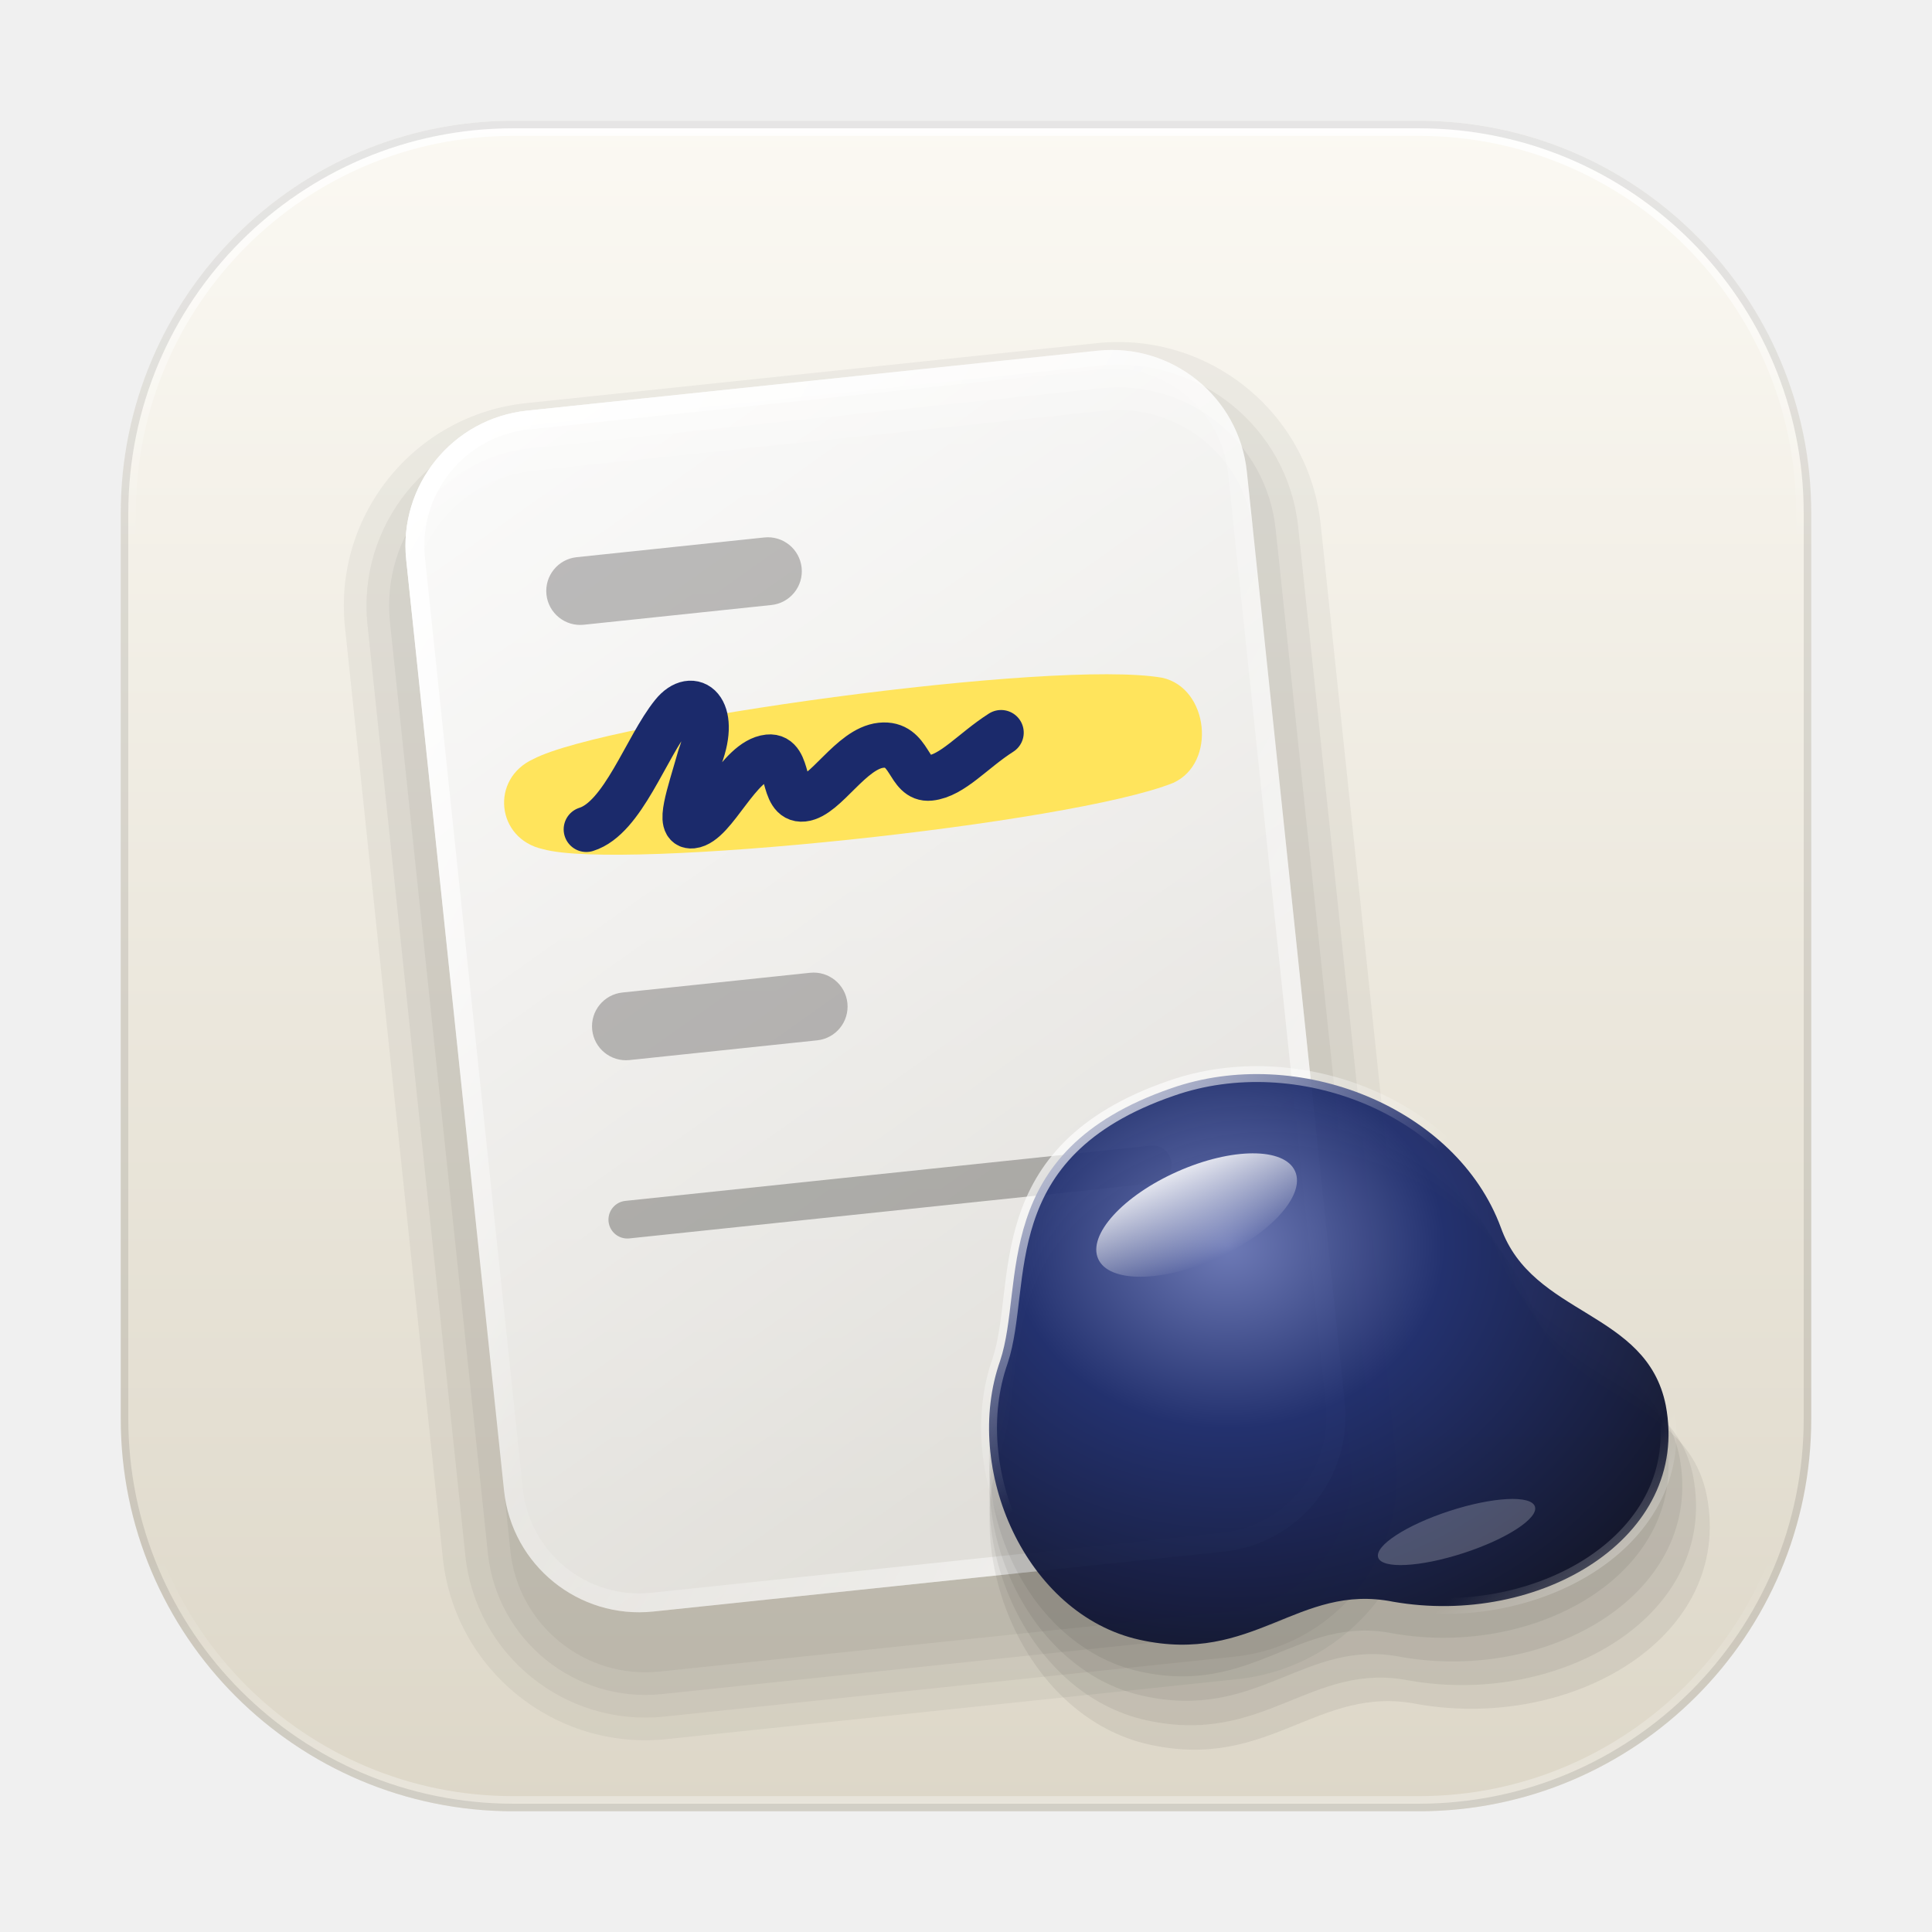
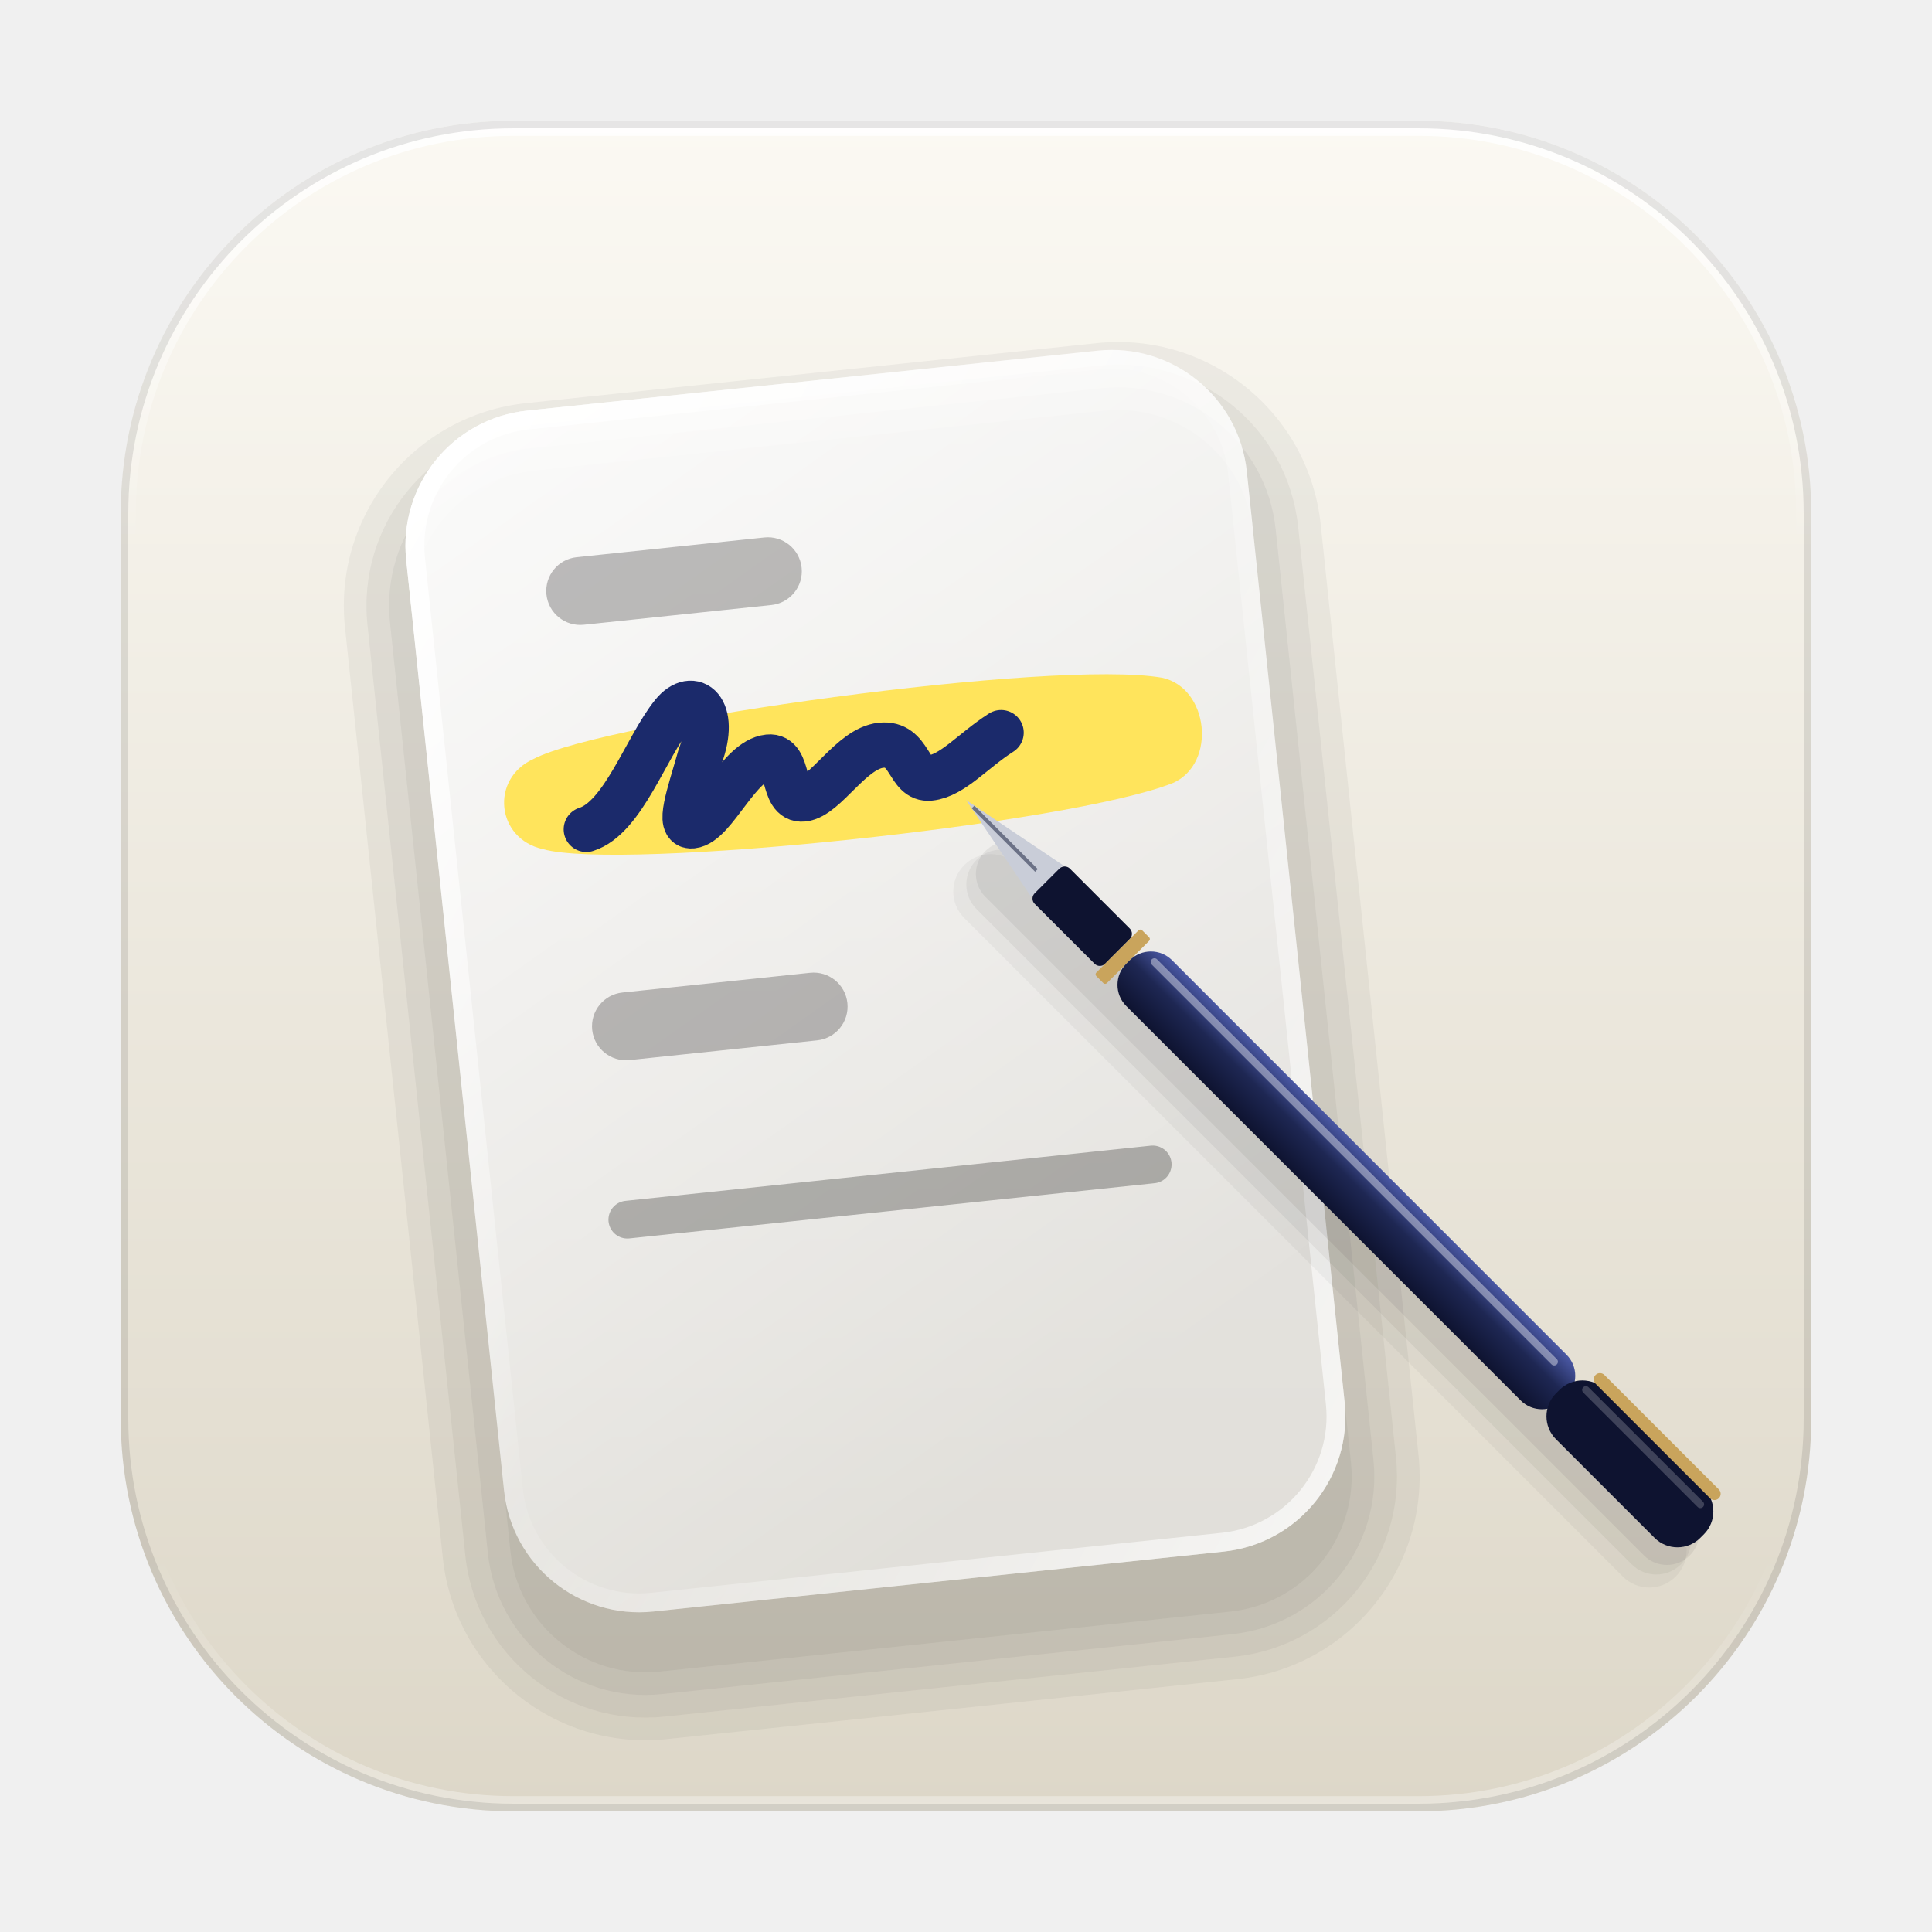
<svg xmlns="http://www.w3.org/2000/svg" viewBox="0 0 256 256" width="256" height="256">
  <defs>
    <linearGradient id="tile" x1="0" y1="0" x2="0" y2="1">
      <stop offset="0" stop-color="#fbf9f3" />
      <stop offset="1" stop-color="#ddd7c8" />
    </linearGradient>
    <linearGradient id="tileRim" x1="0" y1="0" x2="0" y2="1">
      <stop offset="0" stop-color="#fff" stop-opacity=".9" />
      <stop offset=".25" stop-color="#fff" stop-opacity="0" />
      <stop offset=".85" stop-color="#fff" stop-opacity="0" />
      <stop offset="1" stop-color="#fff" stop-opacity=".35" />
    </linearGradient>
    <linearGradient id="sheet" x1="0" y1="0" x2=".4" y2="1">
      <stop offset="0" stop-color="#fff" stop-opacity="0.92" />
      <stop offset="1" stop-color="#fff" stop-opacity="0.55" />
    </linearGradient>
    <linearGradient id="sheetRim" x1="0" y1="0" x2="1" y2="1">
      <stop offset="0" stop-color="#fff" stop-opacity="1" />
      <stop offset=".45" stop-color="#fff" stop-opacity=".08" />
      <stop offset="1" stop-color="#fff" stop-opacity="0.70" />
    </linearGradient>
-     <radialGradient id="ink" cx="35%" cy="30%" r="80%">
-       <stop offset="0" stop-color="#6b78b8" />
-       <stop offset=".4" stop-color="#1b2a6b" />
-       <stop offset="1" stop-color="#0a0d22" />
-     </radialGradient>
-     <linearGradient id="dropRim" x1="0" y1="0" x2="1" y2="1">
-       <stop offset="0" stop-color="#fff" stop-opacity=".95" />
-       <stop offset=".4" stop-color="#fff" stop-opacity="0" />
-       <stop offset=".8" stop-color="#fff" stop-opacity="0" />
-       <stop offset="1" stop-color="#fff" stop-opacity=".55" />
-     </linearGradient>
-     <linearGradient id="spec" x1="0" y1="0" x2="0" y2="1">
-       <stop offset="0" stop-color="#fff" stop-opacity=".85" />
-       <stop offset="1" stop-color="#fff" stop-opacity="0" />
+     <linearGradient id="barrel" x1="0" y1="0" x2="0" y2="1">
+       <stop offset="0" stop-color="#4a58a4" />
+       <stop offset=".45" stop-color="#1e2753" />
+       <stop offset="1" stop-color="#0e1330" />
    </linearGradient>
  </defs>
  <rect x="16" y="16" width="224" height="224" rx="52" fill="url(#tile)" />
  <rect x="17" y="17" width="222" height="222" rx="51" fill="none" stroke="url(#tileRim)" stroke-width="2" />
  <rect x="16.5" y="16.5" width="223" height="223" rx="51.5" fill="none" stroke="#000" stroke-opacity="0.1" />
  <g transform="rotate(-6 116 130)">
    <rect x="60" y="58" width="112" height="160" rx="18" fill="#000" fill-opacity="0.045" />
    <rect x="57" y="55" width="118" height="166" rx="21" fill="#000" fill-opacity="0.045" />
    <rect x="54" y="52" width="124" height="172" rx="24" fill="#000" fill-opacity="0.045" />
    <rect x="51" y="49" width="130" height="178" rx="27" fill="#000" fill-opacity="0.045" />
    <rect x="60" y="50" width="112" height="160" rx="18" fill="url(#sheet)" />
    <rect x="61.25" y="51.25" width="109.5" height="157.5" rx="16.75" fill="none" stroke="url(#sheetRim)" stroke-width="2.5" />
    <rect x="78" y="70" width="34" height="9" rx="4.5" fill="#1d1c1a" fill-opacity=".28" />
    <path d="M74 96c10-4 70-6 84-2 6 2 6 12 0 14-14 4-74 4-84 0-6-2-6-10 0-12z" fill="#ffe45c" />
    <path d="M80 106c5-1 9-10 13-14 3-3 6 0 3 6-2 5-4 9-2 9 3 0 7-8 11-8 3 0 1 6 4 6s7-6 11-6 3 5 6 5 6-3 10-5" fill="none" stroke="#1b2a6b" stroke-width="6" stroke-linecap="round" stroke-linejoin="round" />
    <rect x="78" y="128" width="34" height="9" rx="4.5" fill="#1d1c1a" fill-opacity=".28" />
    <path d="M80 158h70" stroke="#1d1c1a" stroke-opacity=".3" stroke-width="5" stroke-linecap="round" />
  </g>
-   <g transform="translate(130 140) scale(.42)">
-     <path d="M60 10c40-14 90 6 104 44 10 28 46 26 52 56 8 42-40 70-86 62-30-6-44 20-80 12C14 176-6 130 6 96 14 72 2 30 60 10z" fill="#000" fill-opacity="0.063" transform="translate(0 10) scale(1.00)" />
-     <path d="M60 10c40-14 90 6 104 44 10 28 46 26 52 56 8 42-40 70-86 62-30-6-44 20-80 12C14 176-6 130 6 96 14 72 2 30 60 10z" fill="#000" fill-opacity="0.063" transform="translate(0 14) scale(1.02)" />
-     <path d="M60 10c40-14 90 6 104 44 10 28 46 26 52 56 8 42-40 70-86 62-30-6-44 20-80 12C14 176-6 130 6 96 14 72 2 30 60 10z" fill="#000" fill-opacity="0.063" transform="translate(0 18) scale(1.04)" />
-     <path d="M60 10c40-14 90 6 104 44 10 28 46 26 52 56 8 42-40 70-86 62-30-6-44 20-80 12C14 176-6 130 6 96 14 72 2 30 60 10z" fill="#000" fill-opacity="0.063" transform="translate(0 22) scale(1.06)" />
-     <path d="M60 10c40-14 90 6 104 44 10 28 46 26 52 56 8 42-40 70-86 62-30-6-44 20-80 12C14 176-6 130 6 96 14 72 2 30 60 10z" fill="url(#ink)" fill-opacity="0.94" />
-     <path d="M60 10c40-14 90 6 104 44 10 28 46 26 52 56 8 42-40 70-86 62-30-6-44 20-80 12C14 176-6 130 6 96 14 72 2 30 60 10z" fill="none" stroke="url(#dropRim)" stroke-width="5" />
-     <ellipse cx="68" cy="50" rx="34" ry="15" fill="url(#spec)" transform="rotate(-24 68 50)" />
-     <ellipse cx="150" cy="150" rx="26" ry="7" fill="#fff" fill-opacity=".22" transform="rotate(-18 150 150)" />
+   <g transform="translate(128 106) rotate(45) scale(.33) translate(0 -20)">
+     <rect x="20" y="16" width="400" height="26" rx="13" fill="#000" fill-opacity="0.06" />
+     <rect x="20" y="20" width="400" height="28" rx="14" fill="#000" fill-opacity="0.05" />
+     <rect x="18" y="24" width="404" height="30" rx="15" fill="#000" fill-opacity="0.04" />
+     <path d="M0 20 L46 11 L46 29 Z" fill="#c9cdd8" />
+     <path d="M4 20 L40 20" stroke="#6b7186" stroke-width="1.5" />
+     <rect x="46" y="10" width="40" height="20" rx="3" fill="#0e1330" />
+     <rect x="86" y="7" width="6" height="26" rx="1" fill="#c9a45c" />
+     <rect x="92" y="7" width="248" height="26" rx="12" fill="url(#barrel)" />
+     <rect x="336" y="6" width="82" height="28" rx="13" fill="#0e1330" />
+     <rect x="342" y="2" width="70" height="5" rx="2.5" fill="#c9a45c" />
+     <rect x="98" y="11" width="230" height="3" rx="1.5" fill="#fff" fill-opacity=".4" />
+     <rect x="342" y="10" width="68" height="3" rx="1.5" fill="#fff" fill-opacity=".2" />
  </g>
</svg>
